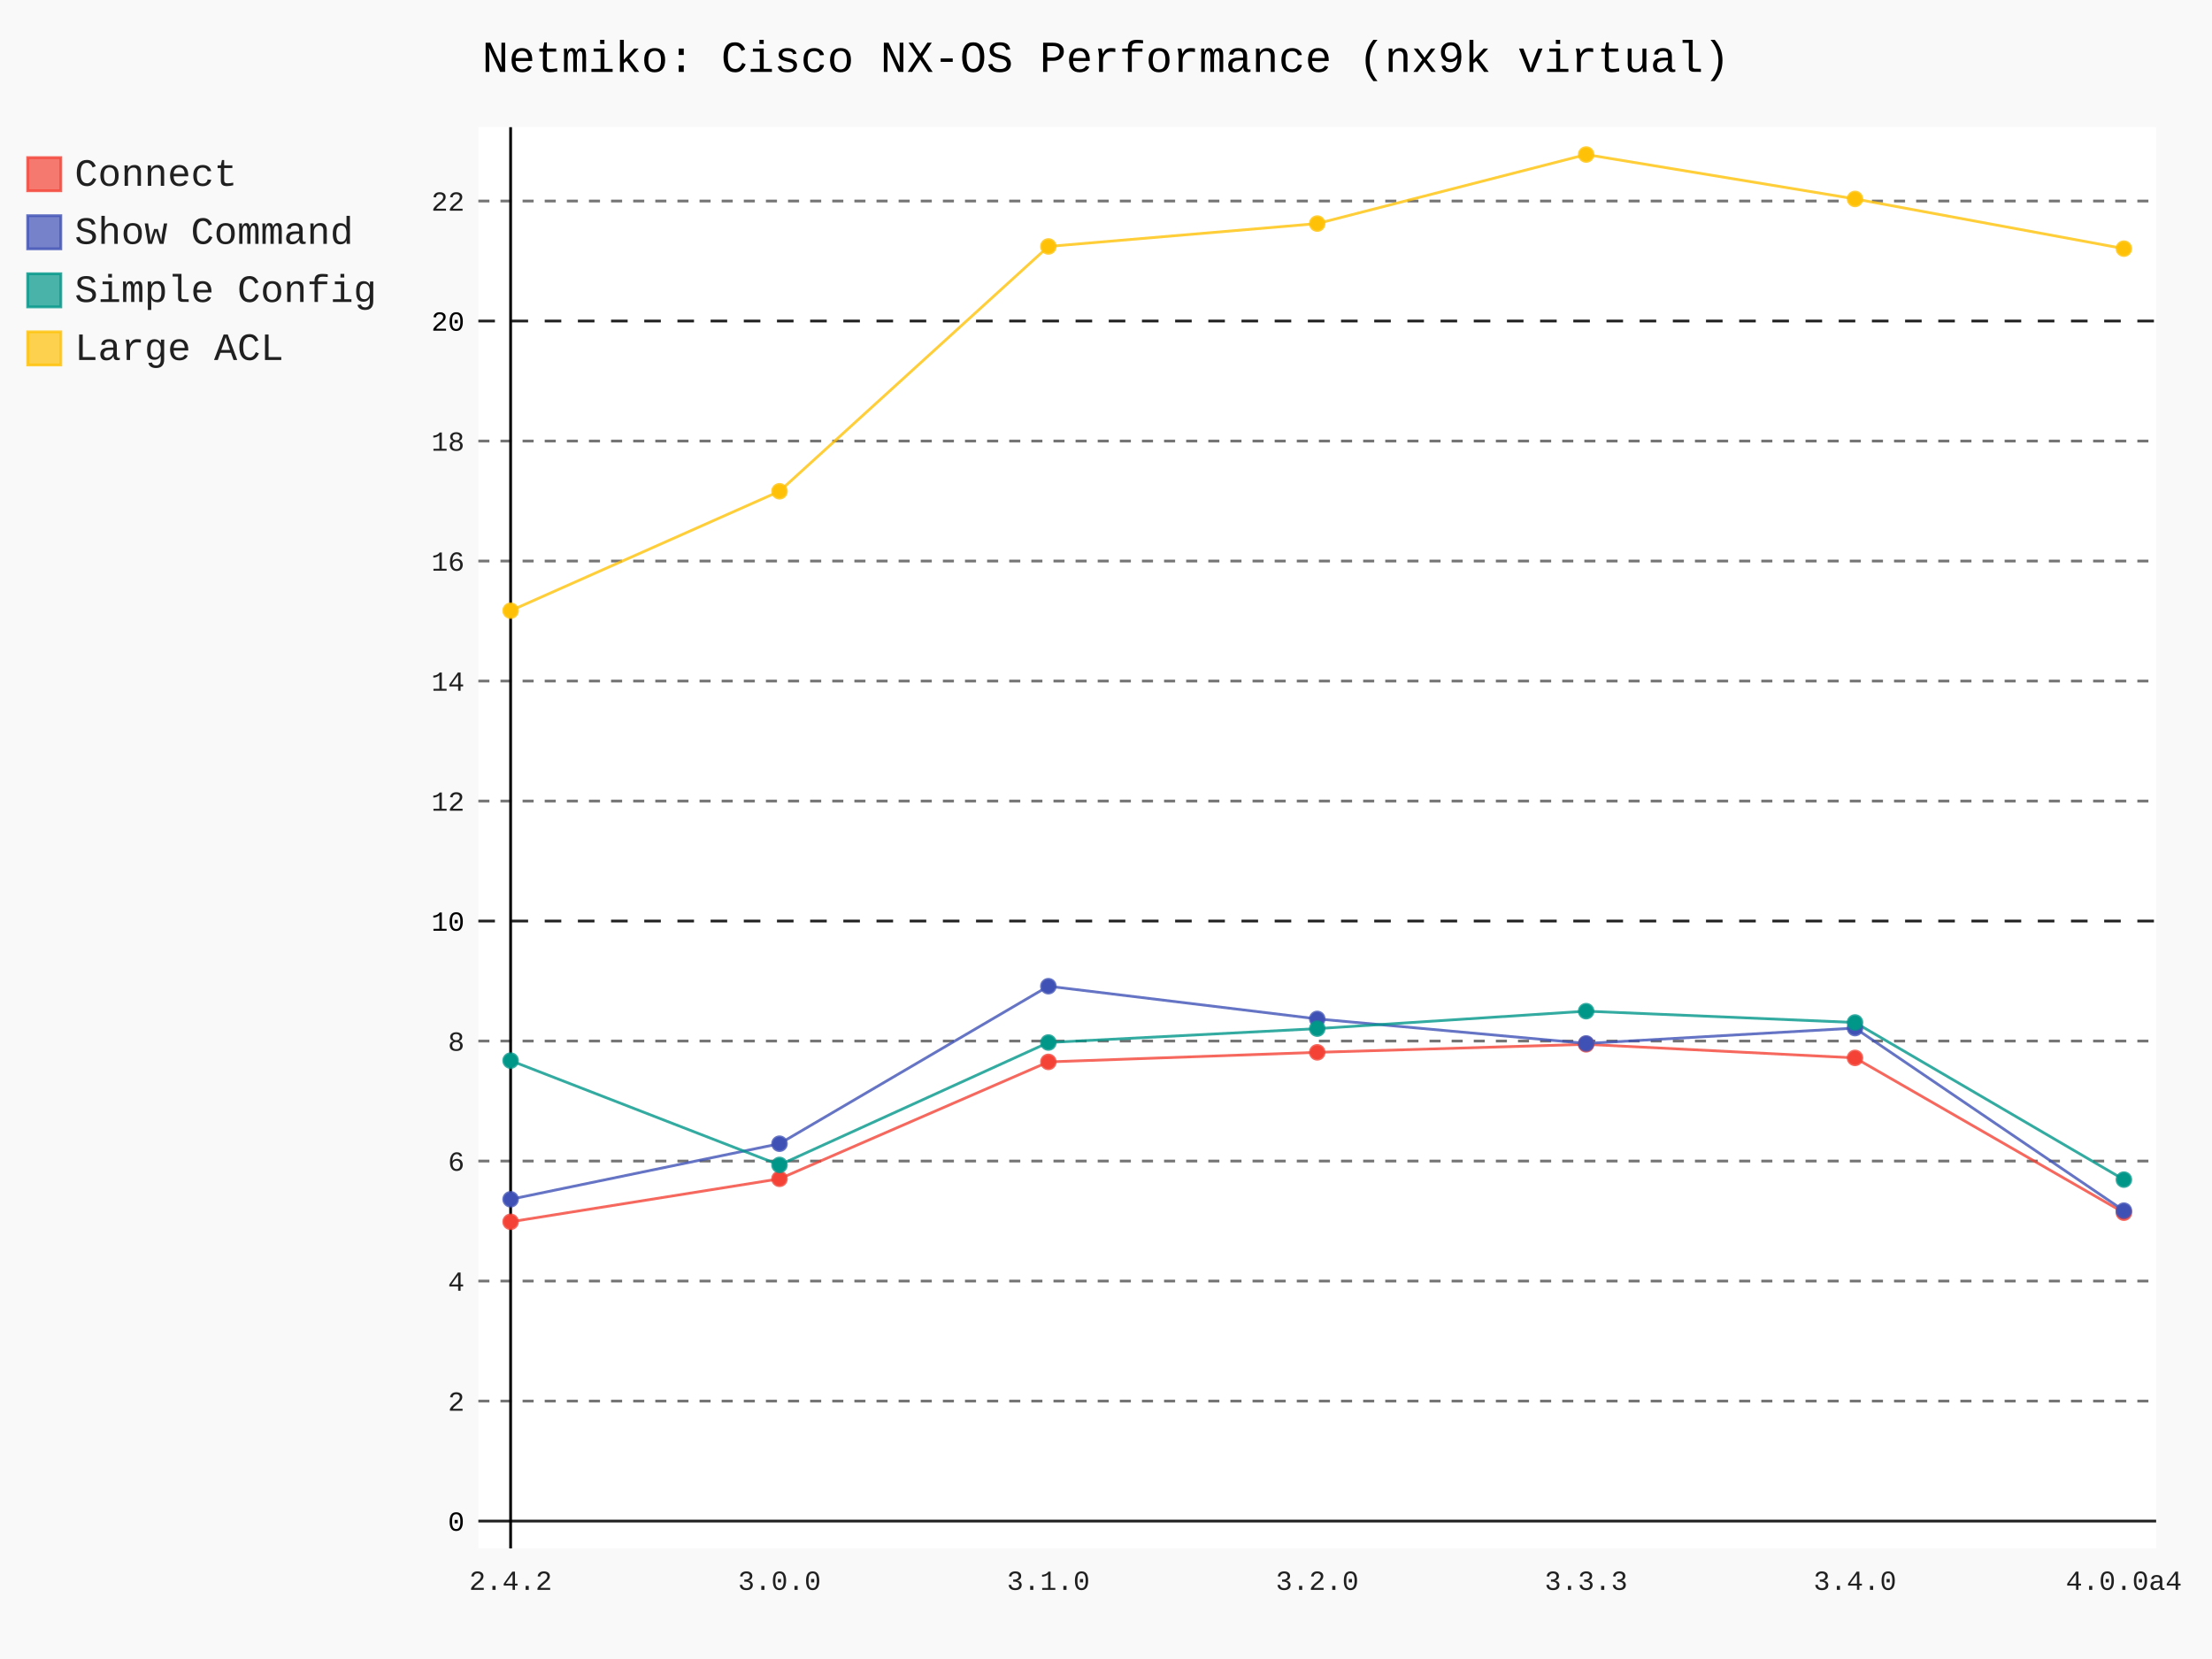
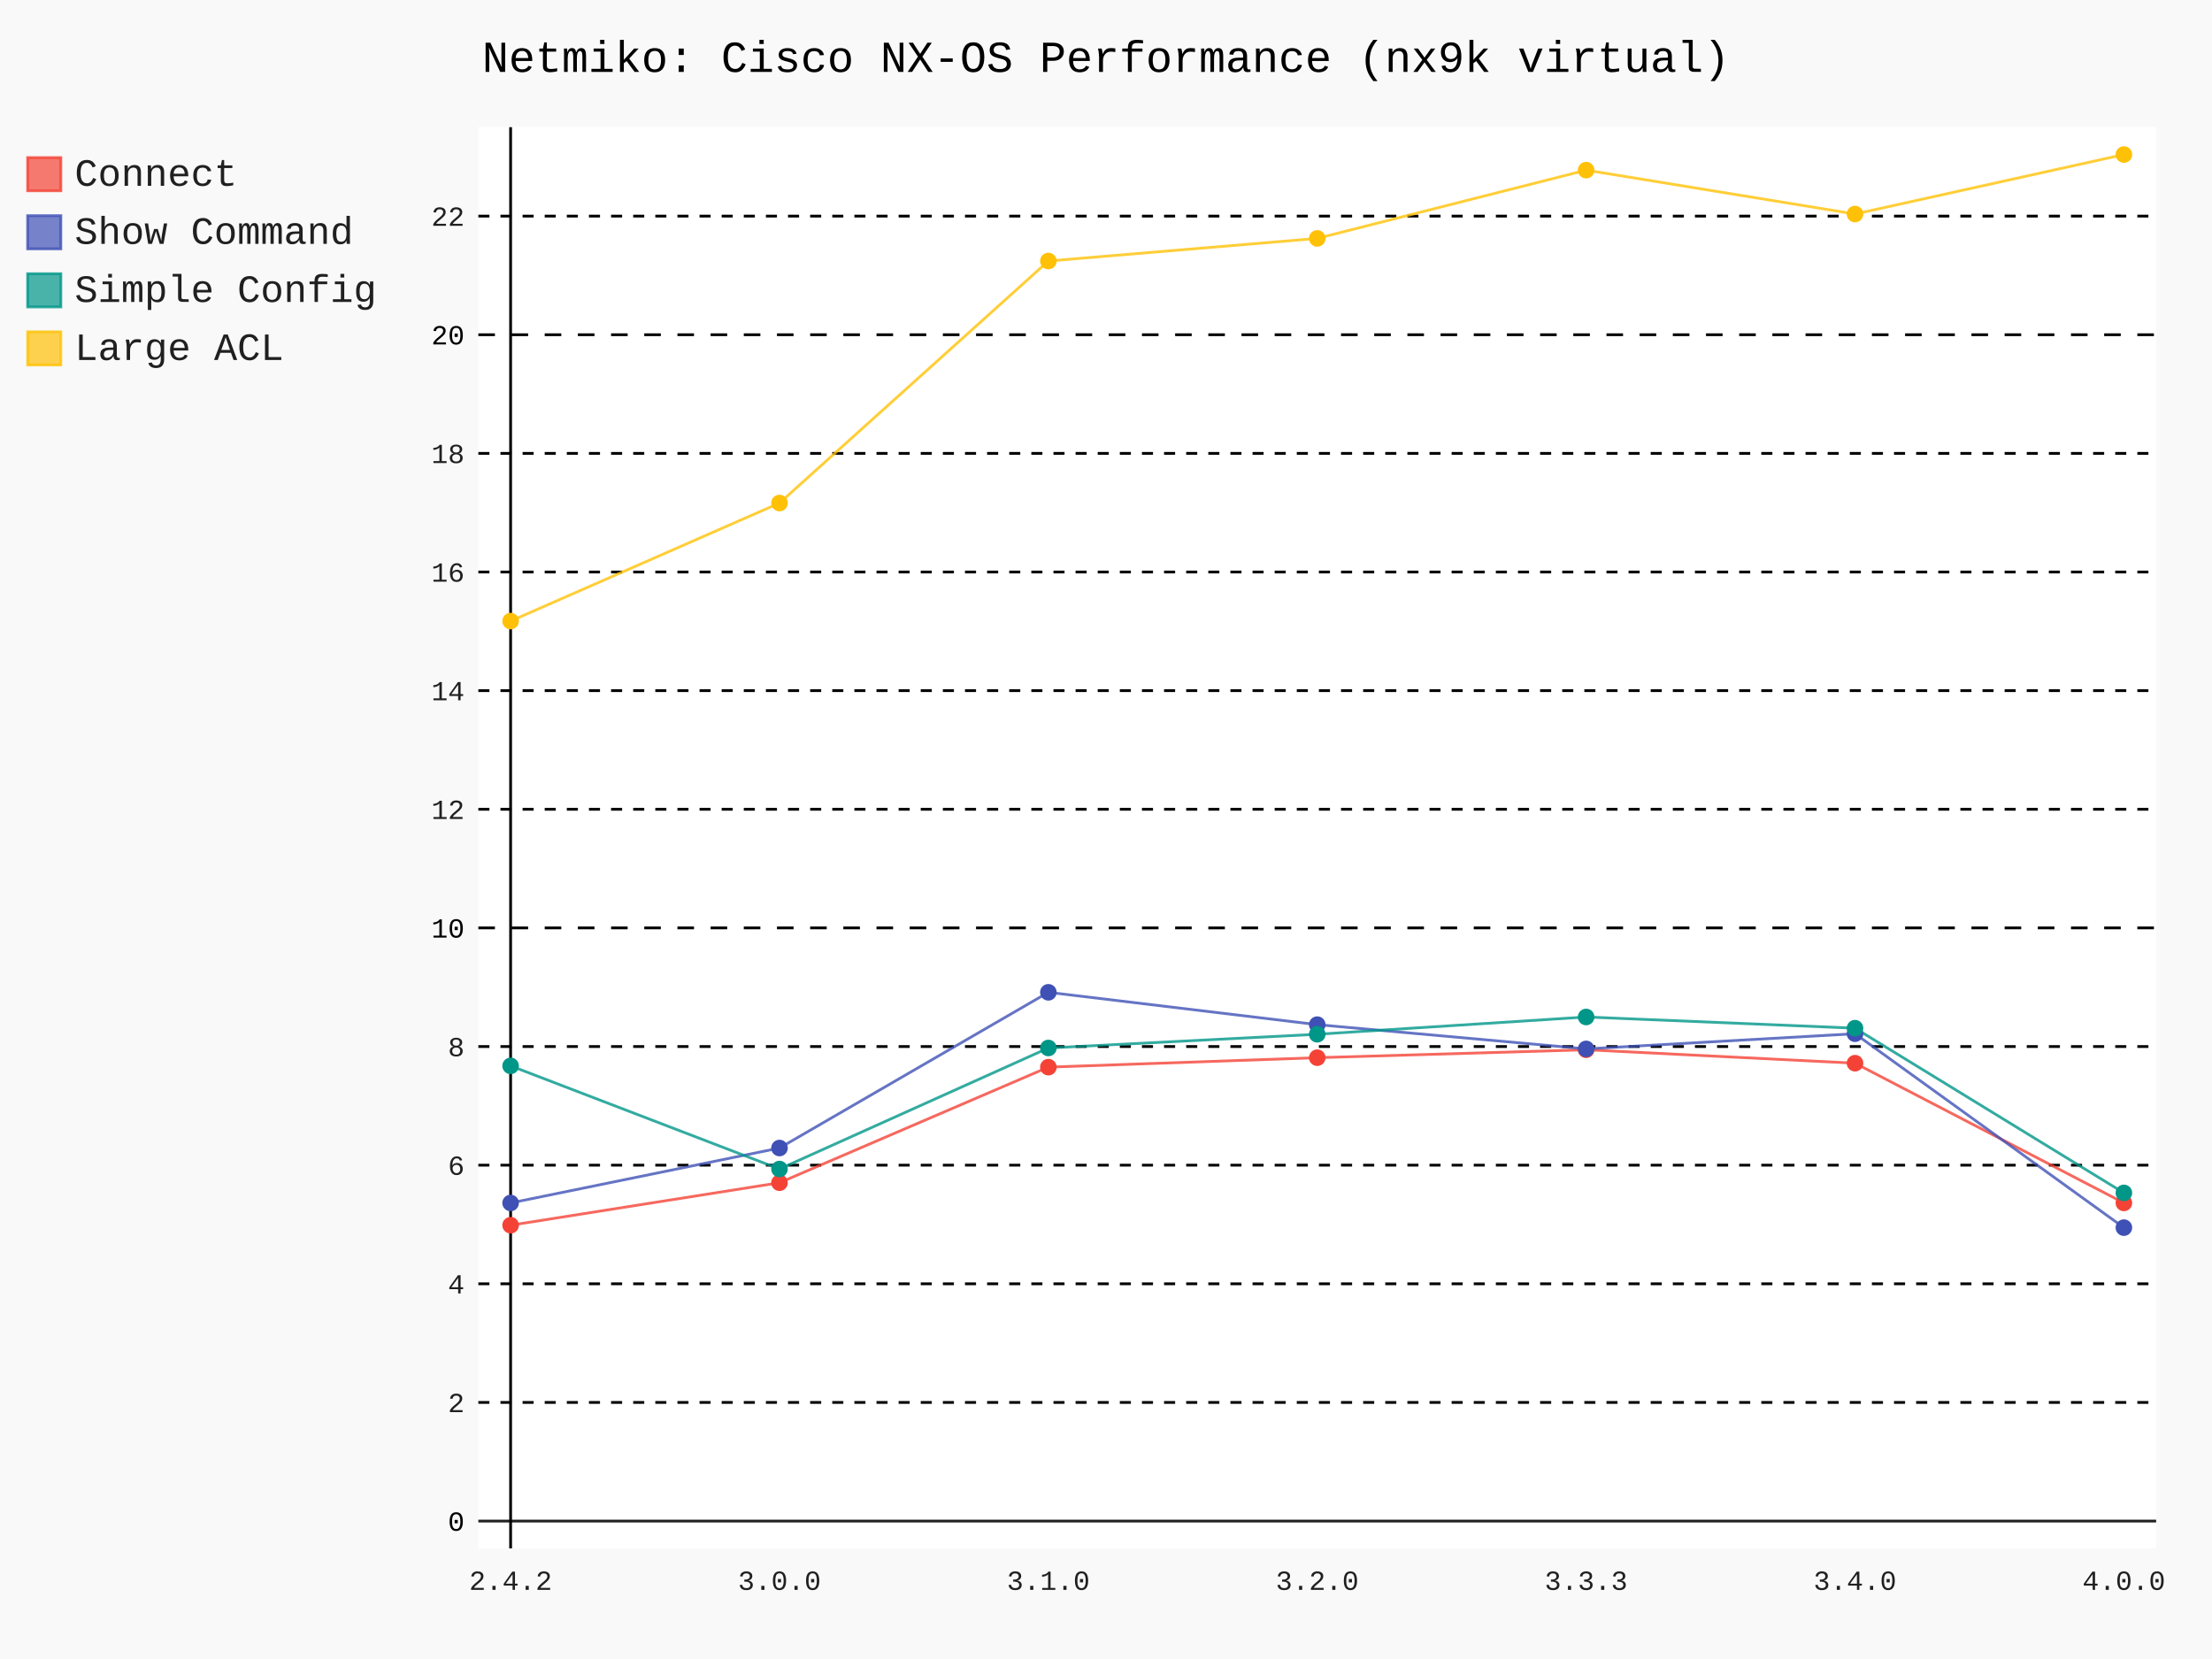
- <svg xmlns="http://www.w3.org/2000/svg" id="chart-846912ae-87de-45e8-8bcc-3c51799383c8" class="pygal-chart" viewBox="0 0 800 600">
+ <svg xmlns="http://www.w3.org/2000/svg" id="chart-ddfe66bd-4434-41fb-bbc5-8759f235498c" class="pygal-chart" viewBox="0 0 800 600">
  <defs>
-     <style type="text/css">#chart-846912ae-87de-45e8-8bcc-3c51799383c8{-webkit-user-select:none;-webkit-font-smoothing:antialiased;font-family:Consolas,"Liberation Mono",Menlo,Courier,monospace}#chart-846912ae-87de-45e8-8bcc-3c51799383c8 .title{font-family:Consolas,"Liberation Mono",Menlo,Courier,monospace;font-size:16px}#chart-846912ae-87de-45e8-8bcc-3c51799383c8 .legends .legend text{font-family:Consolas,"Liberation Mono",Menlo,Courier,monospace;font-size:14px}#chart-846912ae-87de-45e8-8bcc-3c51799383c8 .axis text{font-family:Consolas,"Liberation Mono",Menlo,Courier,monospace;font-size:10px}#chart-846912ae-87de-45e8-8bcc-3c51799383c8 .axis text.major{font-family:Consolas,"Liberation Mono",Menlo,Courier,monospace;font-size:10px}#chart-846912ae-87de-45e8-8bcc-3c51799383c8 .text-overlay text.value{font-family:Consolas,"Liberation Mono",Menlo,Courier,monospace;font-size:16px}#chart-846912ae-87de-45e8-8bcc-3c51799383c8 .text-overlay text.label{font-family:Consolas,"Liberation Mono",Menlo,Courier,monospace;font-size:10px}#chart-846912ae-87de-45e8-8bcc-3c51799383c8 .tooltip{font-family:Consolas,"Liberation Mono",Menlo,Courier,monospace;font-size:14px}#chart-846912ae-87de-45e8-8bcc-3c51799383c8 text.no_data{font-family:Consolas,"Liberation Mono",Menlo,Courier,monospace;font-size:64px}
- #chart-846912ae-87de-45e8-8bcc-3c51799383c8{background-color:rgba(249,249,249,1)}#chart-846912ae-87de-45e8-8bcc-3c51799383c8 path,#chart-846912ae-87de-45e8-8bcc-3c51799383c8 line,#chart-846912ae-87de-45e8-8bcc-3c51799383c8 rect,#chart-846912ae-87de-45e8-8bcc-3c51799383c8 circle{-webkit-transition:150ms;-moz-transition:150ms;transition:150ms}#chart-846912ae-87de-45e8-8bcc-3c51799383c8 .graph &gt; .background{fill:rgba(249,249,249,1)}#chart-846912ae-87de-45e8-8bcc-3c51799383c8 .plot &gt; .background{fill:rgba(255,255,255,1)}#chart-846912ae-87de-45e8-8bcc-3c51799383c8 .graph{fill:rgba(0,0,0,.87)}#chart-846912ae-87de-45e8-8bcc-3c51799383c8 text.no_data{fill:rgba(0,0,0,1)}#chart-846912ae-87de-45e8-8bcc-3c51799383c8 .title{fill:rgba(0,0,0,1)}#chart-846912ae-87de-45e8-8bcc-3c51799383c8 .legends .legend text{fill:rgba(0,0,0,.87)}#chart-846912ae-87de-45e8-8bcc-3c51799383c8 .legends .legend:hover text{fill:rgba(0,0,0,1)}#chart-846912ae-87de-45e8-8bcc-3c51799383c8 .axis .line{stroke:rgba(0,0,0,1)}#chart-846912ae-87de-45e8-8bcc-3c51799383c8 .axis .guide.line{stroke:rgba(0,0,0,.54)}#chart-846912ae-87de-45e8-8bcc-3c51799383c8 .axis .major.line{stroke:rgba(0,0,0,.87)}#chart-846912ae-87de-45e8-8bcc-3c51799383c8 .axis text.major{fill:rgba(0,0,0,1)}#chart-846912ae-87de-45e8-8bcc-3c51799383c8 .axis.y .guides:hover .guide.line,#chart-846912ae-87de-45e8-8bcc-3c51799383c8 .line-graph .axis.x .guides:hover .guide.line,#chart-846912ae-87de-45e8-8bcc-3c51799383c8 .stackedline-graph .axis.x .guides:hover .guide.line,#chart-846912ae-87de-45e8-8bcc-3c51799383c8 .xy-graph .axis.x .guides:hover .guide.line{stroke:rgba(0,0,0,1)}#chart-846912ae-87de-45e8-8bcc-3c51799383c8 .axis .guides:hover text{fill:rgba(0,0,0,1)}#chart-846912ae-87de-45e8-8bcc-3c51799383c8 .reactive{fill-opacity:.7;stroke-opacity:.8}#chart-846912ae-87de-45e8-8bcc-3c51799383c8 .ci{stroke:rgba(0,0,0,.87)}#chart-846912ae-87de-45e8-8bcc-3c51799383c8 .reactive.active,#chart-846912ae-87de-45e8-8bcc-3c51799383c8 .active .reactive{fill-opacity:.8;stroke-opacity:.9;stroke-width:4}#chart-846912ae-87de-45e8-8bcc-3c51799383c8 .ci .reactive.active{stroke-width:1.5}#chart-846912ae-87de-45e8-8bcc-3c51799383c8 .series text{fill:rgba(0,0,0,1)}#chart-846912ae-87de-45e8-8bcc-3c51799383c8 .tooltip rect{fill:rgba(255,255,255,1);stroke:rgba(0,0,0,1);-webkit-transition:opacity 150ms;-moz-transition:opacity 150ms;transition:opacity 150ms}#chart-846912ae-87de-45e8-8bcc-3c51799383c8 .tooltip .label{fill:rgba(0,0,0,.87)}#chart-846912ae-87de-45e8-8bcc-3c51799383c8 .tooltip .label{fill:rgba(0,0,0,.87)}#chart-846912ae-87de-45e8-8bcc-3c51799383c8 .tooltip .legend{font-size:.8em;fill:rgba(0,0,0,.54)}#chart-846912ae-87de-45e8-8bcc-3c51799383c8 .tooltip .x_label{font-size:.6em;fill:rgba(0,0,0,1)}#chart-846912ae-87de-45e8-8bcc-3c51799383c8 .tooltip .xlink{font-size:.5em;text-decoration:underline}#chart-846912ae-87de-45e8-8bcc-3c51799383c8 .tooltip .value{font-size:1.5em}#chart-846912ae-87de-45e8-8bcc-3c51799383c8 .bound{font-size:.5em}#chart-846912ae-87de-45e8-8bcc-3c51799383c8 .max-value{font-size:.75em;fill:rgba(0,0,0,.54)}#chart-846912ae-87de-45e8-8bcc-3c51799383c8 .map-element{fill:rgba(255,255,255,1);stroke:rgba(0,0,0,.54) !important}#chart-846912ae-87de-45e8-8bcc-3c51799383c8 .map-element .reactive{fill-opacity:inherit;stroke-opacity:inherit}#chart-846912ae-87de-45e8-8bcc-3c51799383c8 .color-0,#chart-846912ae-87de-45e8-8bcc-3c51799383c8 .color-0 a:visited{stroke:#F44336;fill:#F44336}#chart-846912ae-87de-45e8-8bcc-3c51799383c8 .color-1,#chart-846912ae-87de-45e8-8bcc-3c51799383c8 .color-1 a:visited{stroke:#3F51B5;fill:#3F51B5}#chart-846912ae-87de-45e8-8bcc-3c51799383c8 .color-2,#chart-846912ae-87de-45e8-8bcc-3c51799383c8 .color-2 a:visited{stroke:#009688;fill:#009688}#chart-846912ae-87de-45e8-8bcc-3c51799383c8 .color-3,#chart-846912ae-87de-45e8-8bcc-3c51799383c8 .color-3 a:visited{stroke:#FFC107;fill:#FFC107}#chart-846912ae-87de-45e8-8bcc-3c51799383c8 .text-overlay .color-0 text{fill:black}#chart-846912ae-87de-45e8-8bcc-3c51799383c8 .text-overlay .color-1 text{fill:black}#chart-846912ae-87de-45e8-8bcc-3c51799383c8 .text-overlay .color-2 text{fill:black}#chart-846912ae-87de-45e8-8bcc-3c51799383c8 .text-overlay .color-3 text{fill:black}
- #chart-846912ae-87de-45e8-8bcc-3c51799383c8 text.no_data{text-anchor:middle}#chart-846912ae-87de-45e8-8bcc-3c51799383c8 .guide.line{fill:none}#chart-846912ae-87de-45e8-8bcc-3c51799383c8 .centered{text-anchor:middle}#chart-846912ae-87de-45e8-8bcc-3c51799383c8 .title{text-anchor:middle}#chart-846912ae-87de-45e8-8bcc-3c51799383c8 .legends .legend text{fill-opacity:1}#chart-846912ae-87de-45e8-8bcc-3c51799383c8 .axis.x text{text-anchor:middle}#chart-846912ae-87de-45e8-8bcc-3c51799383c8 .axis.x:not(.web) text[transform]{text-anchor:start}#chart-846912ae-87de-45e8-8bcc-3c51799383c8 .axis.x:not(.web) text[transform].backwards{text-anchor:end}#chart-846912ae-87de-45e8-8bcc-3c51799383c8 .axis.y text{text-anchor:end}#chart-846912ae-87de-45e8-8bcc-3c51799383c8 .axis.y text[transform].backwards{text-anchor:start}#chart-846912ae-87de-45e8-8bcc-3c51799383c8 .axis.y2 text{text-anchor:start}#chart-846912ae-87de-45e8-8bcc-3c51799383c8 .axis.y2 text[transform].backwards{text-anchor:end}#chart-846912ae-87de-45e8-8bcc-3c51799383c8 .axis .guide.line{stroke-dasharray:4,4}#chart-846912ae-87de-45e8-8bcc-3c51799383c8 .axis .major.guide.line{stroke-dasharray:6,6}#chart-846912ae-87de-45e8-8bcc-3c51799383c8 .horizontal .axis.y .guide.line,#chart-846912ae-87de-45e8-8bcc-3c51799383c8 .horizontal .axis.y2 .guide.line,#chart-846912ae-87de-45e8-8bcc-3c51799383c8 .vertical .axis.x .guide.line{opacity:0}#chart-846912ae-87de-45e8-8bcc-3c51799383c8 .horizontal .axis.always_show .guide.line,#chart-846912ae-87de-45e8-8bcc-3c51799383c8 .vertical .axis.always_show .guide.line{opacity:1 !important}#chart-846912ae-87de-45e8-8bcc-3c51799383c8 .axis.y .guides:hover .guide.line,#chart-846912ae-87de-45e8-8bcc-3c51799383c8 .axis.y2 .guides:hover .guide.line,#chart-846912ae-87de-45e8-8bcc-3c51799383c8 .axis.x .guides:hover .guide.line{opacity:1}#chart-846912ae-87de-45e8-8bcc-3c51799383c8 .axis .guides:hover text{opacity:1}#chart-846912ae-87de-45e8-8bcc-3c51799383c8 .nofill{fill:none}#chart-846912ae-87de-45e8-8bcc-3c51799383c8 .subtle-fill{fill-opacity:.2}#chart-846912ae-87de-45e8-8bcc-3c51799383c8 .dot{stroke-width:1px;fill-opacity:1}#chart-846912ae-87de-45e8-8bcc-3c51799383c8 .dot.active{stroke-width:5px}#chart-846912ae-87de-45e8-8bcc-3c51799383c8 .dot.negative{fill:transparent}#chart-846912ae-87de-45e8-8bcc-3c51799383c8 text,#chart-846912ae-87de-45e8-8bcc-3c51799383c8 tspan{stroke:none !important}#chart-846912ae-87de-45e8-8bcc-3c51799383c8 .series text.active{opacity:1}#chart-846912ae-87de-45e8-8bcc-3c51799383c8 .tooltip rect{fill-opacity:.95;stroke-width:.5}#chart-846912ae-87de-45e8-8bcc-3c51799383c8 .tooltip text{fill-opacity:1}#chart-846912ae-87de-45e8-8bcc-3c51799383c8 .showable{visibility:hidden}#chart-846912ae-87de-45e8-8bcc-3c51799383c8 .showable.shown{visibility:visible}#chart-846912ae-87de-45e8-8bcc-3c51799383c8 .gauge-background{fill:rgba(229,229,229,1);stroke:none}#chart-846912ae-87de-45e8-8bcc-3c51799383c8 .bg-lines{stroke:rgba(249,249,249,1);stroke-width:2px}</style>
+     <style type="text/css">#chart-ddfe66bd-4434-41fb-bbc5-8759f235498c{-webkit-user-select:none;-webkit-font-smoothing:antialiased;font-family:Consolas,"Liberation Mono",Menlo,Courier,monospace}#chart-ddfe66bd-4434-41fb-bbc5-8759f235498c .title{font-family:Consolas,"Liberation Mono",Menlo,Courier,monospace;font-size:16px}#chart-ddfe66bd-4434-41fb-bbc5-8759f235498c .legends .legend text{font-family:Consolas,"Liberation Mono",Menlo,Courier,monospace;font-size:14px}#chart-ddfe66bd-4434-41fb-bbc5-8759f235498c .axis text{font-family:Consolas,"Liberation Mono",Menlo,Courier,monospace;font-size:10px}#chart-ddfe66bd-4434-41fb-bbc5-8759f235498c .axis text.major{font-family:Consolas,"Liberation Mono",Menlo,Courier,monospace;font-size:10px}#chart-ddfe66bd-4434-41fb-bbc5-8759f235498c .text-overlay text.value{font-family:Consolas,"Liberation Mono",Menlo,Courier,monospace;font-size:16px}#chart-ddfe66bd-4434-41fb-bbc5-8759f235498c .text-overlay text.label{font-family:Consolas,"Liberation Mono",Menlo,Courier,monospace;font-size:10px}#chart-ddfe66bd-4434-41fb-bbc5-8759f235498c .tooltip{font-family:Consolas,"Liberation Mono",Menlo,Courier,monospace;font-size:14px}#chart-ddfe66bd-4434-41fb-bbc5-8759f235498c text.no_data{font-family:Consolas,"Liberation Mono",Menlo,Courier,monospace;font-size:64px}
+ #chart-ddfe66bd-4434-41fb-bbc5-8759f235498c{background-color:rgba(249,249,249,1)}#chart-ddfe66bd-4434-41fb-bbc5-8759f235498c path,#chart-ddfe66bd-4434-41fb-bbc5-8759f235498c line,#chart-ddfe66bd-4434-41fb-bbc5-8759f235498c rect,#chart-ddfe66bd-4434-41fb-bbc5-8759f235498c circle{-webkit-transition:150ms;-moz-transition:150ms;transition:150ms}#chart-ddfe66bd-4434-41fb-bbc5-8759f235498c .graph &gt; .background{fill:rgba(249,249,249,1)}#chart-ddfe66bd-4434-41fb-bbc5-8759f235498c .plot &gt; .background{fill:rgba(255,255,255,1)}#chart-ddfe66bd-4434-41fb-bbc5-8759f235498c .graph{fill:rgba(0,0,0,.87)}#chart-ddfe66bd-4434-41fb-bbc5-8759f235498c text.no_data{fill:rgba(0,0,0,1)}#chart-ddfe66bd-4434-41fb-bbc5-8759f235498c .title{fill:rgba(0,0,0,1)}#chart-ddfe66bd-4434-41fb-bbc5-8759f235498c .legends .legend text{fill:rgba(0,0,0,.87)}#chart-ddfe66bd-4434-41fb-bbc5-8759f235498c .legends .legend:hover text{fill:rgba(0,0,0,1)}#chart-ddfe66bd-4434-41fb-bbc5-8759f235498c .axis .line{stroke:rgba(0,0,0,1)}#chart-ddfe66bd-4434-41fb-bbc5-8759f235498c .axis .guide.line{stroke:rgba(0,0,0,.54)}#chart-ddfe66bd-4434-41fb-bbc5-8759f235498c .axis .major.line{stroke:rgba(0,0,0,.87)}#chart-ddfe66bd-4434-41fb-bbc5-8759f235498c .axis text.major{fill:rgba(0,0,0,1)}#chart-ddfe66bd-4434-41fb-bbc5-8759f235498c .axis.y .guides:hover .guide.line,#chart-ddfe66bd-4434-41fb-bbc5-8759f235498c .line-graph .axis.x .guides:hover .guide.line,#chart-ddfe66bd-4434-41fb-bbc5-8759f235498c .stackedline-graph .axis.x .guides:hover .guide.line,#chart-ddfe66bd-4434-41fb-bbc5-8759f235498c .xy-graph .axis.x .guides:hover .guide.line{stroke:rgba(0,0,0,1)}#chart-ddfe66bd-4434-41fb-bbc5-8759f235498c .axis .guides:hover text{fill:rgba(0,0,0,1)}#chart-ddfe66bd-4434-41fb-bbc5-8759f235498c .reactive{fill-opacity:.7;stroke-opacity:.8;stroke-width:1}#chart-ddfe66bd-4434-41fb-bbc5-8759f235498c .ci{stroke:rgba(0,0,0,.87)}#chart-ddfe66bd-4434-41fb-bbc5-8759f235498c .reactive.active,#chart-ddfe66bd-4434-41fb-bbc5-8759f235498c .active .reactive{fill-opacity:.8;stroke-opacity:.9;stroke-width:4}#chart-ddfe66bd-4434-41fb-bbc5-8759f235498c .ci .reactive.active{stroke-width:1.5}#chart-ddfe66bd-4434-41fb-bbc5-8759f235498c .series text{fill:rgba(0,0,0,1)}#chart-ddfe66bd-4434-41fb-bbc5-8759f235498c .tooltip rect{fill:rgba(255,255,255,1);stroke:rgba(0,0,0,1);-webkit-transition:opacity 150ms;-moz-transition:opacity 150ms;transition:opacity 150ms}#chart-ddfe66bd-4434-41fb-bbc5-8759f235498c .tooltip .label{fill:rgba(0,0,0,.87)}#chart-ddfe66bd-4434-41fb-bbc5-8759f235498c .tooltip .label{fill:rgba(0,0,0,.87)}#chart-ddfe66bd-4434-41fb-bbc5-8759f235498c .tooltip .legend{font-size:.8em;fill:rgba(0,0,0,.54)}#chart-ddfe66bd-4434-41fb-bbc5-8759f235498c .tooltip .x_label{font-size:.6em;fill:rgba(0,0,0,1)}#chart-ddfe66bd-4434-41fb-bbc5-8759f235498c .tooltip .xlink{font-size:.5em;text-decoration:underline}#chart-ddfe66bd-4434-41fb-bbc5-8759f235498c .tooltip .value{font-size:1.5em}#chart-ddfe66bd-4434-41fb-bbc5-8759f235498c .bound{font-size:.5em}#chart-ddfe66bd-4434-41fb-bbc5-8759f235498c .max-value{font-size:.75em;fill:rgba(0,0,0,.54)}#chart-ddfe66bd-4434-41fb-bbc5-8759f235498c .map-element{fill:rgba(255,255,255,1);stroke:rgba(0,0,0,.54) !important}#chart-ddfe66bd-4434-41fb-bbc5-8759f235498c .map-element .reactive{fill-opacity:inherit;stroke-opacity:inherit}#chart-ddfe66bd-4434-41fb-bbc5-8759f235498c .color-0,#chart-ddfe66bd-4434-41fb-bbc5-8759f235498c .color-0 a:visited{stroke:#F44336;fill:#F44336}#chart-ddfe66bd-4434-41fb-bbc5-8759f235498c .color-1,#chart-ddfe66bd-4434-41fb-bbc5-8759f235498c .color-1 a:visited{stroke:#3F51B5;fill:#3F51B5}#chart-ddfe66bd-4434-41fb-bbc5-8759f235498c .color-2,#chart-ddfe66bd-4434-41fb-bbc5-8759f235498c .color-2 a:visited{stroke:#009688;fill:#009688}#chart-ddfe66bd-4434-41fb-bbc5-8759f235498c .color-3,#chart-ddfe66bd-4434-41fb-bbc5-8759f235498c .color-3 a:visited{stroke:#FFC107;fill:#FFC107}#chart-ddfe66bd-4434-41fb-bbc5-8759f235498c .text-overlay .color-0 text{fill:black}#chart-ddfe66bd-4434-41fb-bbc5-8759f235498c .text-overlay .color-1 text{fill:black}#chart-ddfe66bd-4434-41fb-bbc5-8759f235498c .text-overlay .color-2 text{fill:black}#chart-ddfe66bd-4434-41fb-bbc5-8759f235498c .text-overlay .color-3 text{fill:black}
+ #chart-ddfe66bd-4434-41fb-bbc5-8759f235498c text.no_data{text-anchor:middle}#chart-ddfe66bd-4434-41fb-bbc5-8759f235498c .guide.line{fill:none}#chart-ddfe66bd-4434-41fb-bbc5-8759f235498c .centered{text-anchor:middle}#chart-ddfe66bd-4434-41fb-bbc5-8759f235498c .title{text-anchor:middle}#chart-ddfe66bd-4434-41fb-bbc5-8759f235498c .legends .legend text{fill-opacity:1}#chart-ddfe66bd-4434-41fb-bbc5-8759f235498c .axis.x text{text-anchor:middle}#chart-ddfe66bd-4434-41fb-bbc5-8759f235498c .axis.x:not(.web) text[transform]{text-anchor:start}#chart-ddfe66bd-4434-41fb-bbc5-8759f235498c .axis.x:not(.web) text[transform].backwards{text-anchor:end}#chart-ddfe66bd-4434-41fb-bbc5-8759f235498c .axis.y text{text-anchor:end}#chart-ddfe66bd-4434-41fb-bbc5-8759f235498c .axis.y text[transform].backwards{text-anchor:start}#chart-ddfe66bd-4434-41fb-bbc5-8759f235498c .axis.y2 text{text-anchor:start}#chart-ddfe66bd-4434-41fb-bbc5-8759f235498c .axis.y2 text[transform].backwards{text-anchor:end}#chart-ddfe66bd-4434-41fb-bbc5-8759f235498c .axis .guide.line{stroke-dasharray:4,4;stroke:black}#chart-ddfe66bd-4434-41fb-bbc5-8759f235498c .axis .major.guide.line{stroke-dasharray:6,6;stroke:black}#chart-ddfe66bd-4434-41fb-bbc5-8759f235498c .horizontal .axis.y .guide.line,#chart-ddfe66bd-4434-41fb-bbc5-8759f235498c .horizontal .axis.y2 .guide.line,#chart-ddfe66bd-4434-41fb-bbc5-8759f235498c .vertical .axis.x .guide.line{opacity:0}#chart-ddfe66bd-4434-41fb-bbc5-8759f235498c .horizontal .axis.always_show .guide.line,#chart-ddfe66bd-4434-41fb-bbc5-8759f235498c .vertical .axis.always_show .guide.line{opacity:1 !important}#chart-ddfe66bd-4434-41fb-bbc5-8759f235498c .axis.y .guides:hover .guide.line,#chart-ddfe66bd-4434-41fb-bbc5-8759f235498c .axis.y2 .guides:hover .guide.line,#chart-ddfe66bd-4434-41fb-bbc5-8759f235498c .axis.x .guides:hover .guide.line{opacity:1}#chart-ddfe66bd-4434-41fb-bbc5-8759f235498c .axis .guides:hover text{opacity:1}#chart-ddfe66bd-4434-41fb-bbc5-8759f235498c .nofill{fill:none}#chart-ddfe66bd-4434-41fb-bbc5-8759f235498c .subtle-fill{fill-opacity:.2}#chart-ddfe66bd-4434-41fb-bbc5-8759f235498c .dot{stroke-width:1px;fill-opacity:1;stroke-opacity:1}#chart-ddfe66bd-4434-41fb-bbc5-8759f235498c .dot.active{stroke-width:5px}#chart-ddfe66bd-4434-41fb-bbc5-8759f235498c .dot.negative{fill:transparent}#chart-ddfe66bd-4434-41fb-bbc5-8759f235498c text,#chart-ddfe66bd-4434-41fb-bbc5-8759f235498c tspan{stroke:none !important}#chart-ddfe66bd-4434-41fb-bbc5-8759f235498c .series text.active{opacity:1}#chart-ddfe66bd-4434-41fb-bbc5-8759f235498c .tooltip rect{fill-opacity:.95;stroke-width:.5}#chart-ddfe66bd-4434-41fb-bbc5-8759f235498c .tooltip text{fill-opacity:1}#chart-ddfe66bd-4434-41fb-bbc5-8759f235498c .showable{visibility:hidden}#chart-ddfe66bd-4434-41fb-bbc5-8759f235498c .showable.shown{visibility:visible}#chart-ddfe66bd-4434-41fb-bbc5-8759f235498c .gauge-background{fill:rgba(229,229,229,1);stroke:none}#chart-ddfe66bd-4434-41fb-bbc5-8759f235498c .bg-lines{stroke:rgba(249,249,249,1);stroke-width:2px}</style>
  </defs>
  <g class="graph line-graph vertical">
    <rect x="0" y="0" width="800" height="600" class="background" />
    <g transform="translate(173, 46)" class="plot">
      <rect x="0" y="0" width="606.8" height="514" class="background" />
      <g class="axis y always_show">
        <g class="guides">
          <path d="M0 504.115 h606.8" class="axis major line" />
          <text x="-5" y="507.615" class="major">0</text>
        </g>
        <g class="guides">
-           <path d="M0 460.714 h606.8" class="guide line" />
-           <text x="-5" y="464.214" class="">2</text>
-         </g>
-         <g class="guides">
-           <path d="M0 417.313 h606.8" class="guide line" />
-           <text x="-5" y="420.813" class="">4</text>
-         </g>
-         <g class="guides">
-           <path d="M0 373.912 h606.8" class="guide line" />
-           <text x="-5" y="377.412" class="">6</text>
-         </g>
-         <g class="guides">
-           <path d="M0 330.511 h606.8" class="guide line" />
-           <text x="-5" y="334.011" class="">8</text>
-         </g>
-         <g class="guides">
-           <path d="M0 287.11 h606.8" class="major guide line" />
-           <text x="-5" y="290.61" class="major">10</text>
-         </g>
-         <g class="guides">
-           <path d="M0 243.709 h606.8" class="guide line" />
-           <text x="-5" y="247.209" class="">12</text>
-         </g>
-         <g class="guides">
-           <path d="M0 200.308 h606.8" class="guide line" />
-           <text x="-5" y="203.808" class="">14</text>
-         </g>
-         <g class="guides">
-           <path d="M0 156.907 h606.8" class="guide line" />
-           <text x="-5" y="160.407" class="">16</text>
-         </g>
-         <g class="guides">
-           <path d="M0 113.506 h606.8" class="guide line" />
-           <text x="-5" y="117.006" class="">18</text>
-         </g>
-         <g class="guides">
-           <path d="M0 70.105 h606.8" class="major guide line" />
-           <text x="-5" y="73.605" class="major">20</text>
-         </g>
-         <g class="guides">
-           <path d="M0 26.704 h606.8" class="guide line" />
-           <text x="-5" y="30.204" class="">22</text>
+           <path d="M0 461.21 h606.8" class="guide line" />
+           <text x="-5" y="464.71" class="">2</text>
+         </g>
+         <g class="guides">
+           <path d="M0 418.305 h606.8" class="guide line" />
+           <text x="-5" y="421.805" class="">4</text>
+         </g>
+         <g class="guides">
+           <path d="M0 375.4 h606.8" class="guide line" />
+           <text x="-5" y="378.9" class="">6</text>
+         </g>
+         <g class="guides">
+           <path d="M0 332.495 h606.8" class="guide line" />
+           <text x="-5" y="335.995" class="">8</text>
+         </g>
+         <g class="guides">
+           <path d="M0 289.59 h606.8" class="major guide line" />
+           <text x="-5" y="293.09" class="major">10</text>
+         </g>
+         <g class="guides">
+           <path d="M0 246.685 h606.8" class="guide line" />
+           <text x="-5" y="250.185" class="">12</text>
+         </g>
+         <g class="guides">
+           <path d="M0 203.78 h606.8" class="guide line" />
+           <text x="-5" y="207.28" class="">14</text>
+         </g>
+         <g class="guides">
+           <path d="M0 160.874 h606.8" class="guide line" />
+           <text x="-5" y="164.374" class="">16</text>
+         </g>
+         <g class="guides">
+           <path d="M0 117.969 h606.8" class="guide line" />
+           <text x="-5" y="121.469" class="">18</text>
+         </g>
+         <g class="guides">
+           <path d="M0 75.064 h606.8" class="major guide line" />
+           <text x="-5" y="78.564" class="major">20</text>
+         </g>
+         <g class="guides">
+           <path d="M0 32.159 h606.8" class="guide line" />
+           <text x="-5" y="35.659" class="">22</text>
        </g>
      </g>
      <g class="axis x">
        <g class="guides">
          <path d="M11.669 0 v514" class="line" />
          <text x="11.669" y="529.0" class="">2.4.2</text>
        </g>
        <g class="guides">
          <path d="M108.913 0 v514" class="guide line" />
          <text x="108.913" y="529.0" class="">3.0.0</text>
        </g>
        <g class="guides">
          <path d="M206.156 0 v514" class="guide line" />
          <text x="206.156" y="529.0" class="">3.1.0</text>
        </g>
        <g class="guides">
          <path d="M303.4 0 v514" class="guide line" />
          <text x="303.4" y="529.0" class="">3.2.0</text>
        </g>
        <g class="guides">
          <path d="M400.644 0 v514" class="guide line" />
          <text x="400.644" y="529.0" class="">3.3.3</text>
        </g>
        <g class="guides">
          <path d="M497.887 0 v514" class="guide line" />
          <text x="497.887" y="529.0" class="">3.4.0</text>
        </g>
        <g class="guides">
          <path d="M595.131 0 v514" class="guide line" />
-           <text x="595.131" y="529.0" class="">4.0.0a4</text>
+           <text x="595.131" y="529.0" class="">4.0.0</text>
        </g>
      </g>
      <g class="series serie-0 color-0">
-         <path d="M11.669 395.879 L108.913 380.336 206.156 338.051 303.4 334.59 400.644 331.691 497.887 336.604 595.131 392.578" class="line reactive nofill" />
+         <path d="M11.669 397.116 L108.913 381.75 206.156 339.949 303.4 336.527 400.644 333.661 497.887 338.518 595.131 389.047" class="line reactive nofill" />
      </g>
      <g class="series serie-1 color-1">
-         <path d="M11.669 387.741 L108.913 367.637 206.156 310.674 303.4 322.503 400.644 331.373 497.887 325.821 595.131 391.849" class="line reactive nofill" />
+         <path d="M11.669 389.07 L108.913 369.197 206.156 312.884 303.4 324.578 400.644 333.347 497.887 327.859 595.131 397.989" class="line reactive nofill" />
      </g>
      <g class="series serie-2 color-2">
-         <path d="M11.669 337.582 L108.913 375.318 206.156 331.039 303.4 326.017 400.644 319.703 497.887 323.797 595.131 380.629" class="line reactive nofill" />
+         <path d="M11.669 339.485 L108.913 376.79 206.156 333.016 303.4 328.052 400.644 321.81 497.887 325.857 595.131 385.429" class="line reactive nofill" />
      </g>
      <g class="series serie-3 color-3">
-         <path d="M11.669 174.859 L108.913 131.674 206.156 43.131 303.4 34.859 400.644 9.885 497.887 25.947 595.131 43.928" class="line reactive nofill" />
+         <path d="M11.669 178.621 L108.913 135.93 206.156 48.398 303.4 40.221 400.644 15.532 497.887 31.41 595.131 9.885" class="line reactive nofill" />
      </g>
    </g>
    <g class="titles">
      <text x="400.0" y="26" class="title plot_title">Netmiko: Cisco NX-OS Performance (nx9k virtual)</text>
    </g>
    <g transform="translate(173, 46)" class="plot overlay">
      <g class="series serie-0 color-0">
        <g class="dots">
-           <circle cx="11.669" cy="395.879" r="2.5" class="dot reactive tooltip-trigger" />
-         </g>
-         <g class="dots">
-           <circle cx="108.913" cy="380.336" r="2.5" class="dot reactive tooltip-trigger" />
-         </g>
-         <g class="dots">
-           <circle cx="206.156" cy="338.051" r="2.5" class="dot reactive tooltip-trigger" />
-         </g>
-         <g class="dots">
-           <circle cx="303.4" cy="334.59" r="2.5" class="dot reactive tooltip-trigger" />
-         </g>
-         <g class="dots">
-           <circle cx="400.644" cy="331.691" r="2.5" class="dot reactive tooltip-trigger" />
-         </g>
-         <g class="dots">
-           <circle cx="497.887" cy="336.604" r="2.5" class="dot reactive tooltip-trigger" />
-         </g>
-         <g class="dots">
-           <circle cx="595.131" cy="392.578" r="2.5" class="dot reactive tooltip-trigger" />
+           <circle cx="11.669" cy="397.116" r="2.5" class="dot reactive tooltip-trigger" />
+         </g>
+         <g class="dots">
+           <circle cx="108.913" cy="381.75" r="2.5" class="dot reactive tooltip-trigger" />
+         </g>
+         <g class="dots">
+           <circle cx="206.156" cy="339.949" r="2.5" class="dot reactive tooltip-trigger" />
+         </g>
+         <g class="dots">
+           <circle cx="303.4" cy="336.527" r="2.5" class="dot reactive tooltip-trigger" />
+         </g>
+         <g class="dots">
+           <circle cx="400.644" cy="333.661" r="2.5" class="dot reactive tooltip-trigger" />
+         </g>
+         <g class="dots">
+           <circle cx="497.887" cy="338.518" r="2.5" class="dot reactive tooltip-trigger" />
+         </g>
+         <g class="dots">
+           <circle cx="595.131" cy="389.047" r="2.5" class="dot reactive tooltip-trigger" />
        </g>
      </g>
      <g class="series serie-1 color-1">
        <g class="dots">
-           <circle cx="11.669" cy="387.741" r="2.5" class="dot reactive tooltip-trigger" />
-         </g>
-         <g class="dots">
-           <circle cx="108.913" cy="367.637" r="2.5" class="dot reactive tooltip-trigger" />
-         </g>
-         <g class="dots">
-           <circle cx="206.156" cy="310.674" r="2.5" class="dot reactive tooltip-trigger" />
-         </g>
-         <g class="dots">
-           <circle cx="303.4" cy="322.503" r="2.5" class="dot reactive tooltip-trigger" />
-         </g>
-         <g class="dots">
-           <circle cx="400.644" cy="331.374" r="2.5" class="dot reactive tooltip-trigger" />
-         </g>
-         <g class="dots">
-           <circle cx="497.887" cy="325.821" r="2.5" class="dot reactive tooltip-trigger" />
-         </g>
-         <g class="dots">
-           <circle cx="595.131" cy="391.849" r="2.5" class="dot reactive tooltip-trigger" />
+           <circle cx="11.669" cy="389.07" r="2.5" class="dot reactive tooltip-trigger" />
+         </g>
+         <g class="dots">
+           <circle cx="108.913" cy="369.197" r="2.5" class="dot reactive tooltip-trigger" />
+         </g>
+         <g class="dots">
+           <circle cx="206.156" cy="312.884" r="2.5" class="dot reactive tooltip-trigger" />
+         </g>
+         <g class="dots">
+           <circle cx="303.4" cy="324.578" r="2.5" class="dot reactive tooltip-trigger" />
+         </g>
+         <g class="dots">
+           <circle cx="400.644" cy="333.347" r="2.5" class="dot reactive tooltip-trigger" />
+         </g>
+         <g class="dots">
+           <circle cx="497.887" cy="327.859" r="2.5" class="dot reactive tooltip-trigger" />
+         </g>
+         <g class="dots">
+           <circle cx="595.131" cy="397.989" r="2.5" class="dot reactive tooltip-trigger" />
        </g>
      </g>
      <g class="series serie-2 color-2">
        <g class="dots">
-           <circle cx="11.669" cy="337.582" r="2.5" class="dot reactive tooltip-trigger" />
-         </g>
-         <g class="dots">
-           <circle cx="108.913" cy="375.318" r="2.5" class="dot reactive tooltip-trigger" />
-         </g>
-         <g class="dots">
-           <circle cx="206.156" cy="331.039" r="2.5" class="dot reactive tooltip-trigger" />
-         </g>
-         <g class="dots">
-           <circle cx="303.4" cy="326.017" r="2.5" class="dot reactive tooltip-trigger" />
-         </g>
-         <g class="dots">
-           <circle cx="400.644" cy="319.703" r="2.5" class="dot reactive tooltip-trigger" />
-         </g>
-         <g class="dots">
-           <circle cx="497.887" cy="323.797" r="2.5" class="dot reactive tooltip-trigger" />
-         </g>
-         <g class="dots">
-           <circle cx="595.131" cy="380.629" r="2.5" class="dot reactive tooltip-trigger" />
+           <circle cx="11.669" cy="339.485" r="2.5" class="dot reactive tooltip-trigger" />
+         </g>
+         <g class="dots">
+           <circle cx="108.913" cy="376.79" r="2.5" class="dot reactive tooltip-trigger" />
+         </g>
+         <g class="dots">
+           <circle cx="206.156" cy="333.016" r="2.5" class="dot reactive tooltip-trigger" />
+         </g>
+         <g class="dots">
+           <circle cx="303.4" cy="328.052" r="2.5" class="dot reactive tooltip-trigger" />
+         </g>
+         <g class="dots">
+           <circle cx="400.644" cy="321.81" r="2.5" class="dot reactive tooltip-trigger" />
+         </g>
+         <g class="dots">
+           <circle cx="497.887" cy="325.857" r="2.5" class="dot reactive tooltip-trigger" />
+         </g>
+         <g class="dots">
+           <circle cx="595.131" cy="385.429" r="2.5" class="dot reactive tooltip-trigger" />
        </g>
      </g>
      <g class="series serie-3 color-3">
        <g class="dots">
-           <circle cx="11.669" cy="174.859" r="2.5" class="dot reactive tooltip-trigger" />
-         </g>
-         <g class="dots">
-           <circle cx="108.913" cy="131.674" r="2.5" class="dot reactive tooltip-trigger" />
-         </g>
-         <g class="dots">
-           <circle cx="206.156" cy="43.131" r="2.5" class="dot reactive tooltip-trigger" />
-         </g>
-         <g class="dots">
-           <circle cx="303.4" cy="34.859" r="2.5" class="dot reactive tooltip-trigger" />
-         </g>
-         <g class="dots">
-           <circle cx="400.644" cy="9.885" r="2.5" class="dot reactive tooltip-trigger" />
-         </g>
-         <g class="dots">
-           <circle cx="497.887" cy="25.947" r="2.5" class="dot reactive tooltip-trigger" />
-         </g>
-         <g class="dots">
-           <circle cx="595.131" cy="43.928" r="2.5" class="dot reactive tooltip-trigger" />
+           <circle cx="11.669" cy="178.621" r="2.5" class="dot reactive tooltip-trigger" />
+         </g>
+         <g class="dots">
+           <circle cx="108.913" cy="135.93" r="2.5" class="dot reactive tooltip-trigger" />
+         </g>
+         <g class="dots">
+           <circle cx="206.156" cy="48.398" r="2.5" class="dot reactive tooltip-trigger" />
+         </g>
+         <g class="dots">
+           <circle cx="303.4" cy="40.221" r="2.5" class="dot reactive tooltip-trigger" />
+         </g>
+         <g class="dots">
+           <circle cx="400.644" cy="15.532" r="2.5" class="dot reactive tooltip-trigger" />
+         </g>
+         <g class="dots">
+           <circle cx="497.887" cy="31.41" r="2.5" class="dot reactive tooltip-trigger" />
+         </g>
+         <g class="dots">
+           <circle cx="595.131" cy="9.885" r="2.5" class="dot reactive tooltip-trigger" />
        </g>
      </g>
    </g>
    <g transform="translate(173, 46)" class="plot text-overlay">
      <g class="series serie-0 color-0" />
      <g class="series serie-1 color-1" />
      <g class="series serie-2 color-2" />
      <g class="series serie-3 color-3" />
    </g>
    <g transform="translate(173, 46)" class="plot tooltip-overlay">
      <g transform="translate(0 0)" style="opacity: 0" class="tooltip">
        <rect rx="0" ry="0" width="0" height="0" class="tooltip-box" />
        <g class="text" />
      </g>
    </g>
    <g transform="translate(10, 56)" class="legends">
      <g id="activate-serie-0" class="legend reactive activate-serie">
        <rect x="0.0" y="1.0" width="12" height="12" class="color-0 reactive" />
        <text x="17.0" y="11.2">Connect</text>
      </g>
      <g id="activate-serie-1" class="legend reactive activate-serie">
        <rect x="0.0" y="22.0" width="12" height="12" class="color-1 reactive" />
        <text x="17.0" y="32.2">Show Command</text>
      </g>
      <g id="activate-serie-2" class="legend reactive activate-serie">
        <rect x="0.0" y="43.0" width="12" height="12" class="color-2 reactive" />
        <text x="17.0" y="53.2">Simple Config</text>
      </g>
      <g id="activate-serie-3" class="legend reactive activate-serie">
        <rect x="0.0" y="64.0" width="12" height="12" class="color-3 reactive" />
        <text x="17.0" y="74.2">Large ACL</text>
      </g>
    </g>
    <g transform="translate(790, 56)" class="legends" />
  </g>
</svg>
